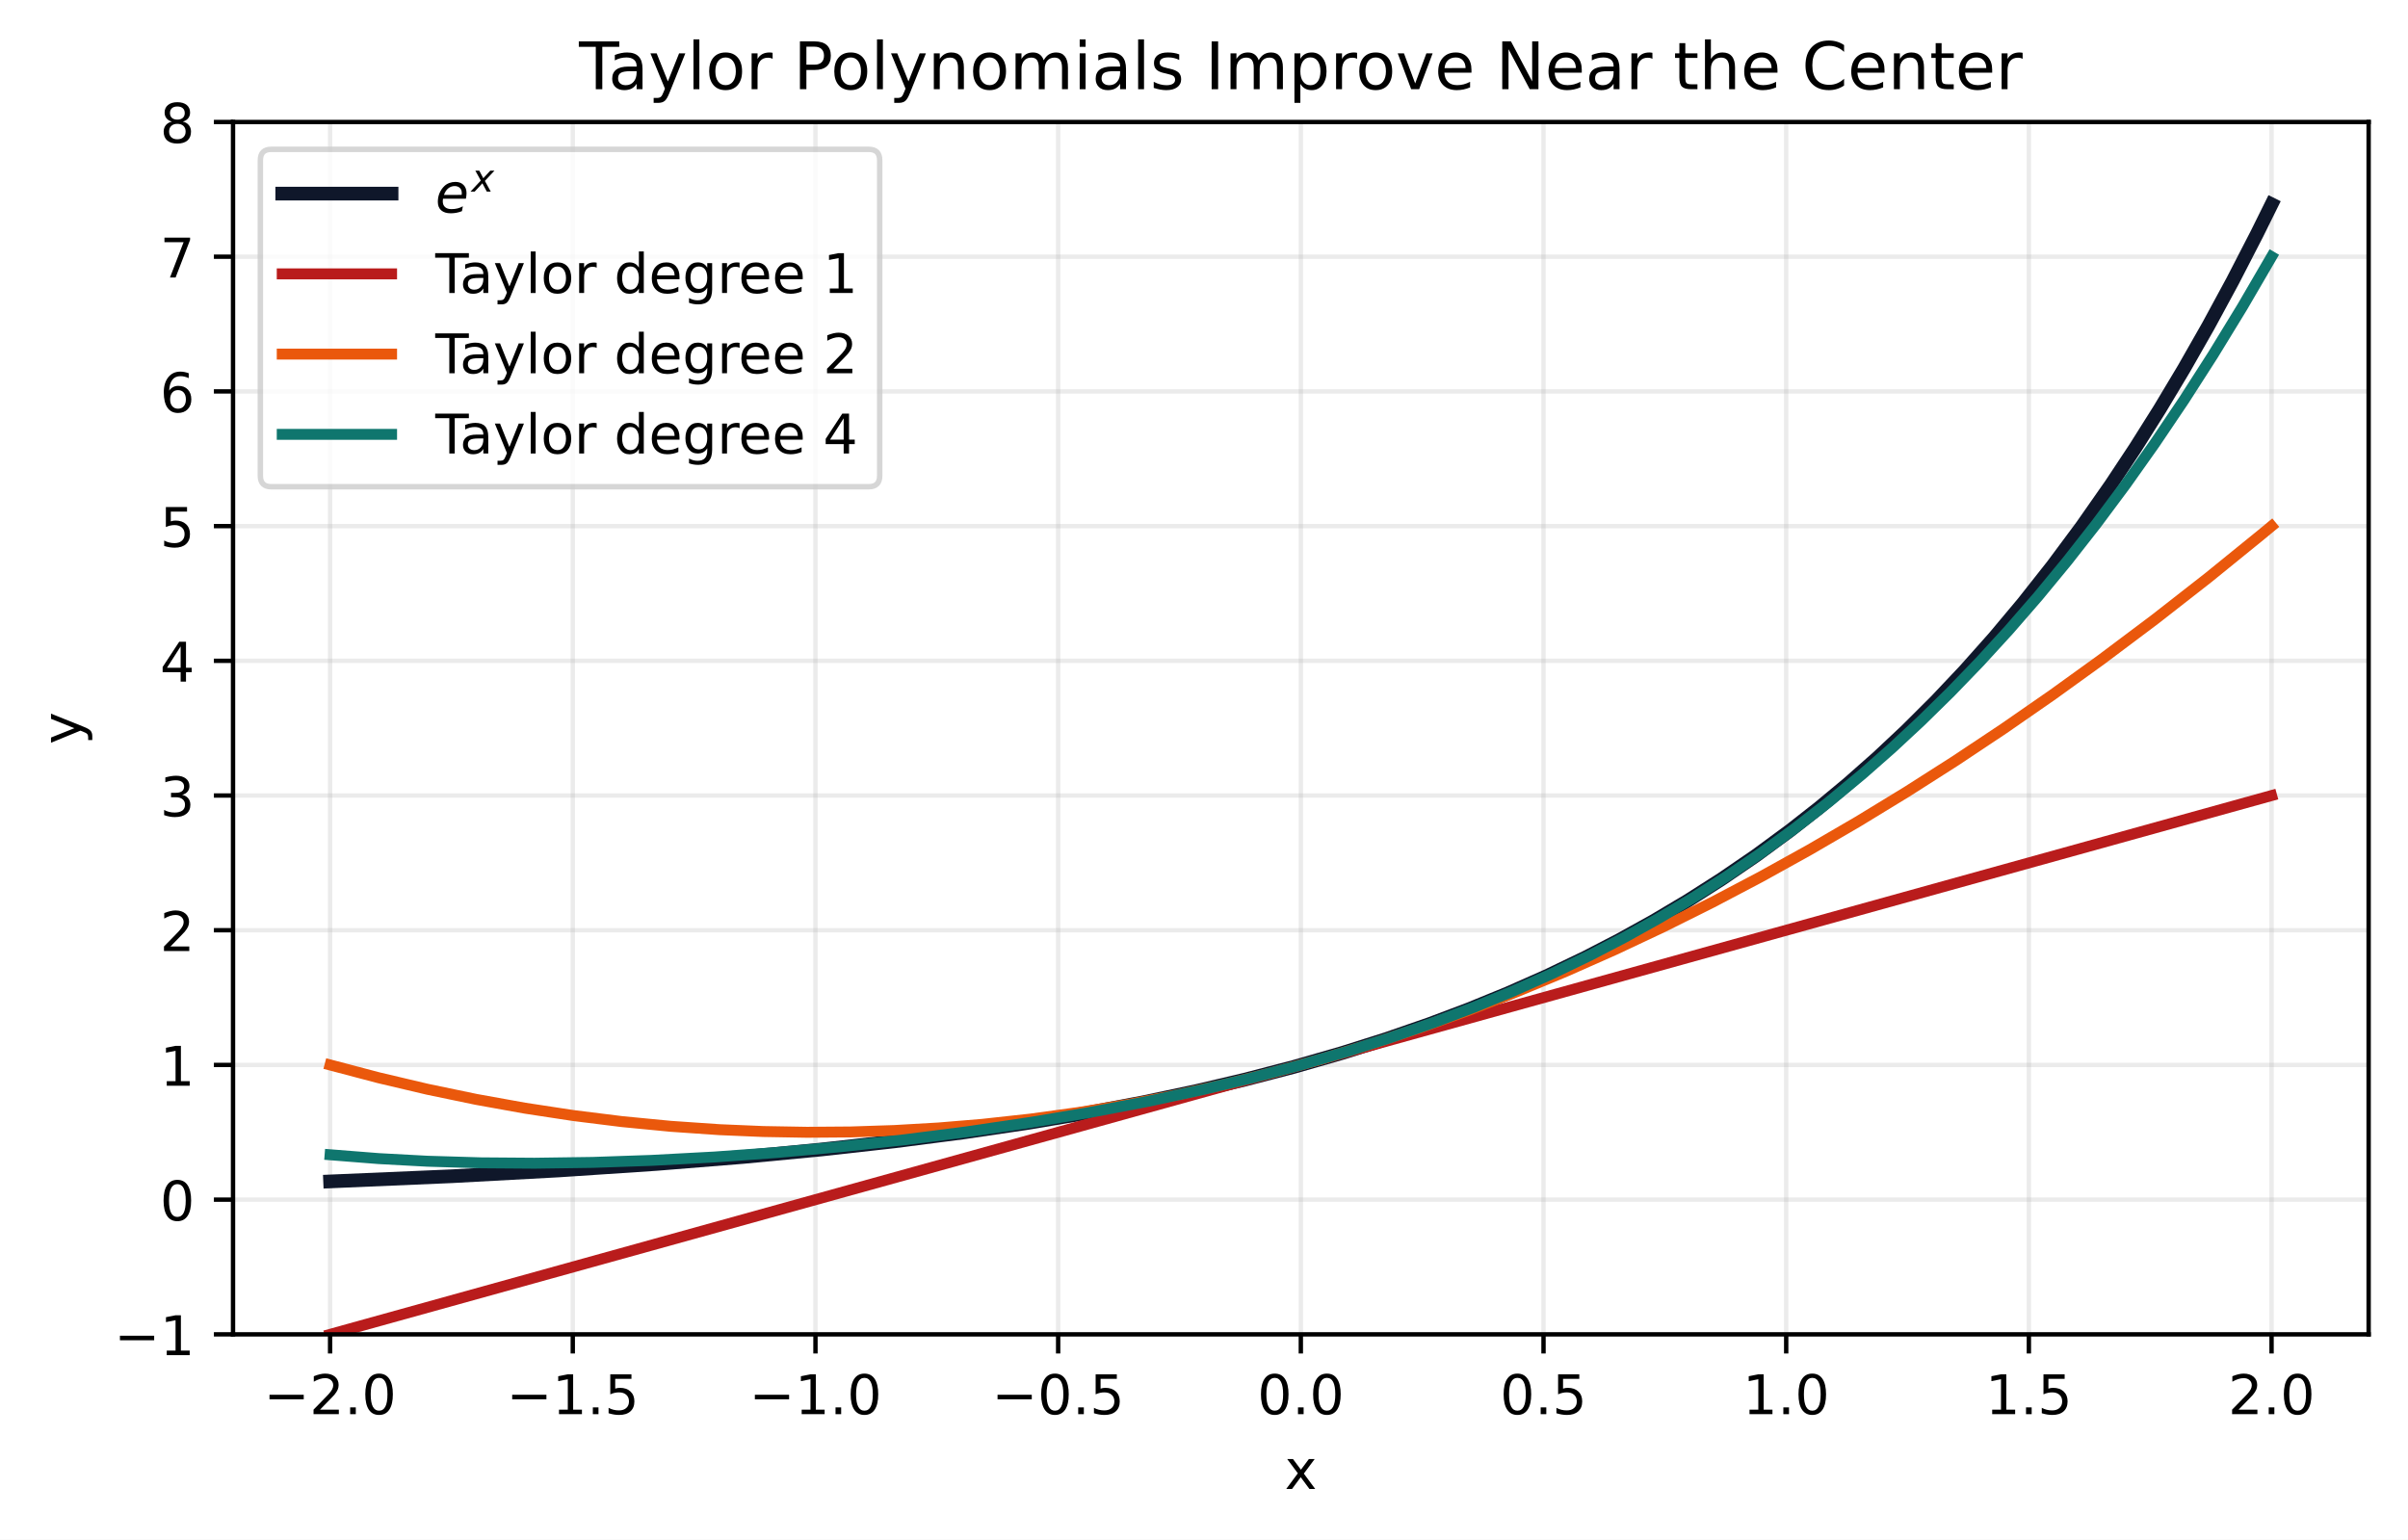
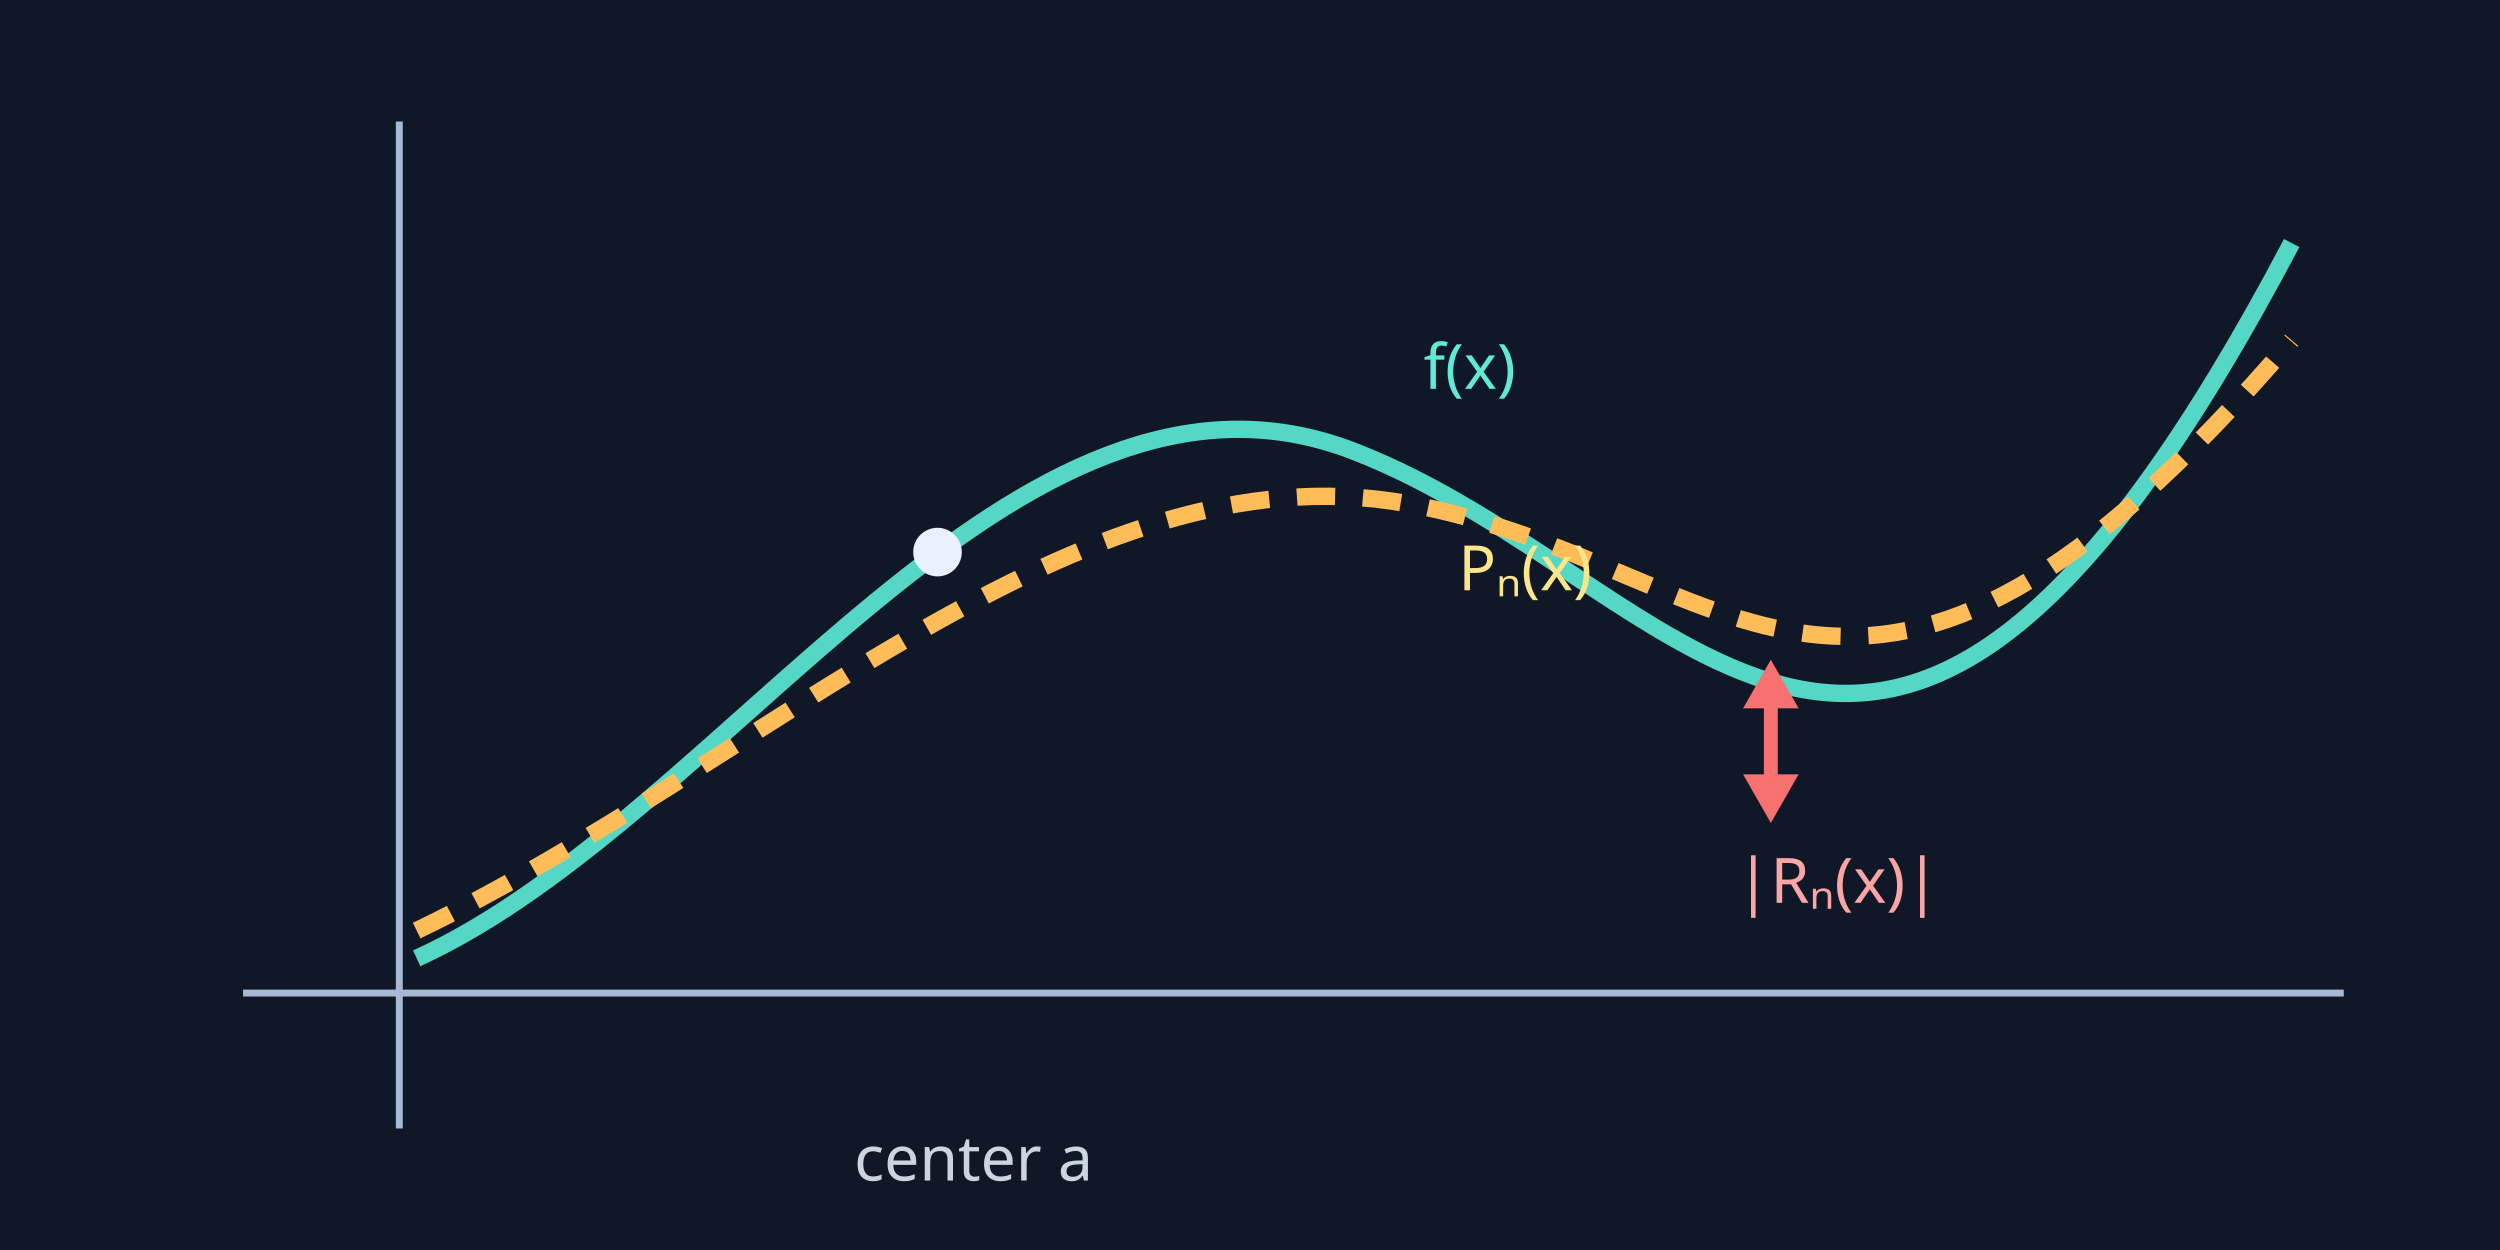
- <svg xmlns="http://www.w3.org/2000/svg" xmlns:xlink="http://www.w3.org/1999/xlink" width="440.42pt" height="281.634pt" viewBox="0 0 440.42 281.634" version="1.1">
-   <defs>
-     <style type="text/css">*{stroke-linejoin: round; stroke-linecap: butt}</style>
-   </defs>
-   <g id="figure_1">
-     <g id="patch_1">
-       <path d="M 0 281.634  L 440.42 281.634  L 440.42 0  L 0 0  z " style="fill: #ffffff" />
-     </g>
-     <g id="axes_1">
-       <g id="patch_2">
-         <path d="M 42.62 244.078  L 433.22 244.078  L 433.22 22.318  L 42.62 22.318  z " style="fill: #ffffff" />
-       </g>
-       <g id="matplotlib.axis_1">
-         <g id="xtick_1">
-           <g id="line2d_1">
-             <path d="M 60.375 244.078  L 60.375 22.318  " clip-path="url(#pbf4c408fde)" style="fill: none; stroke: #b0b0b0; stroke-opacity: 0.25; stroke-width: 0.8; stroke-linecap: square" />
-           </g>
-           <g id="line2d_2">
-             <defs>
-               <path id="m2f67d91b7e" d="M 0 0  L 0 3.5  " style="stroke: #000000; stroke-width: 0.8" />
-             </defs>
-             <g>
-               <use xlink:href="#m2f67d91b7e" x="60.375" y="244.078" style="stroke: #000000; stroke-width: 0.8" />
-             </g>
-           </g>
-           <g id="text_1">
-             <g transform="translate(48.23345 258.6766) scale(0.1 -0.1)">
-               <defs>
-                 <path id="DejaVuSans-2212" d="M 678 2272  L 4684 2272  L 4684 1741  L 678 1741  L 678 2272  z " transform="scale(0.015625)" />
-                 <path id="DejaVuSans-32" d="M 1228 531  L 3431 531  L 3431 0  L 469 0  L 469 531  Q 828 903 1448 1529  Q 2069 2156 2228 2338  Q 2531 2678 2651 2914  Q 2772 3150 2772 3378  Q 2772 3750 2511 3984  Q 2250 4219 1831 4219  Q 1534 4219 1204 4116  Q 875 4013 500 3803  L 500 4441  Q 881 4594 1212 4672  Q 1544 4750 1819 4750  Q 2544 4750 2975 4387  Q 3406 4025 3406 3419  Q 3406 3131 3298 2873  Q 3191 2616 2906 2266  Q 2828 2175 2409 1742  Q 1991 1309 1228 531  z " transform="scale(0.015625)" />
-                 <path id="DejaVuSans-2e" d="M 684 794  L 1344 794  L 1344 0  L 684 0  L 684 794  z " transform="scale(0.015625)" />
-                 <path id="DejaVuSans-30" d="M 2034 4250  Q 1547 4250 1301 3770  Q 1056 3291 1056 2328  Q 1056 1369 1301 889  Q 1547 409 2034 409  Q 2525 409 2770 889  Q 3016 1369 3016 2328  Q 3016 3291 2770 3770  Q 2525 4250 2034 4250  z M 2034 4750  Q 2819 4750 3233 4129  Q 3647 3509 3647 2328  Q 3647 1150 3233 529  Q 2819 -91 2034 -91  Q 1250 -91 836 529  Q 422 1150 422 2328  Q 422 3509 836 4129  Q 1250 4750 2034 4750  z " transform="scale(0.015625)" />
-               </defs>
-               <use xlink:href="#DejaVuSans-2212" />
-               <use xlink:href="#DejaVuSans-32" x="83.789" />
-               <use xlink:href="#DejaVuSans-2e" x="147.412" />
-               <use xlink:href="#DejaVuSans-30" x="179.199" />
-             </g>
-           </g>
-         </g>
-         <g id="xtick_2">
-           <g id="line2d_3">
-             <path d="M 104.761 244.078  L 104.761 22.318  " clip-path="url(#pbf4c408fde)" style="fill: none; stroke: #b0b0b0; stroke-opacity: 0.25; stroke-width: 0.8; stroke-linecap: square" />
-           </g>
-           <g id="line2d_4">
-             <g>
-               <use xlink:href="#m2f67d91b7e" x="104.761" y="244.078" style="stroke: #000000; stroke-width: 0.8" />
-             </g>
-           </g>
-           <g id="text_2">
-             <g transform="translate(92.61982 258.6766) scale(0.1 -0.1)">
-               <defs>
-                 <path id="DejaVuSans-31" d="M 794 531  L 1825 531  L 1825 4091  L 703 3866  L 703 4441  L 1819 4666  L 2450 4666  L 2450 531  L 3481 531  L 3481 0  L 794 0  L 794 531  z " transform="scale(0.015625)" />
-                 <path id="DejaVuSans-35" d="M 691 4666  L 3169 4666  L 3169 4134  L 1269 4134  L 1269 2991  Q 1406 3038 1543 3061  Q 1681 3084 1819 3084  Q 2600 3084 3056 2656  Q 3513 2228 3513 1497  Q 3513 744 3044 326  Q 2575 -91 1722 -91  Q 1428 -91 1123 -41  Q 819 9 494 109  L 494 744  Q 775 591 1075 516  Q 1375 441 1709 441  Q 2250 441 2565 725  Q 2881 1009 2881 1497  Q 2881 1984 2565 2268  Q 2250 2553 1709 2553  Q 1456 2553 1204 2497  Q 953 2441 691 2322  L 691 4666  z " transform="scale(0.015625)" />
-               </defs>
-               <use xlink:href="#DejaVuSans-2212" />
-               <use xlink:href="#DejaVuSans-31" x="83.789" />
-               <use xlink:href="#DejaVuSans-2e" x="147.412" />
-               <use xlink:href="#DejaVuSans-35" x="179.199" />
-             </g>
-           </g>
-         </g>
-         <g id="xtick_3">
-           <g id="line2d_5">
-             <path d="M 149.148 244.078  L 149.148 22.318  " clip-path="url(#pbf4c408fde)" style="fill: none; stroke: #b0b0b0; stroke-opacity: 0.25; stroke-width: 0.8; stroke-linecap: square" />
-           </g>
-           <g id="line2d_6">
-             <g>
-               <use xlink:href="#m2f67d91b7e" x="149.148" y="244.078" style="stroke: #000000; stroke-width: 0.8" />
-             </g>
-           </g>
-           <g id="text_3">
-             <g transform="translate(137.0062 258.6766) scale(0.1 -0.1)">
-               <use xlink:href="#DejaVuSans-2212" />
-               <use xlink:href="#DejaVuSans-31" x="83.789" />
-               <use xlink:href="#DejaVuSans-2e" x="147.412" />
-               <use xlink:href="#DejaVuSans-30" x="179.199" />
-             </g>
-           </g>
-         </g>
-         <g id="xtick_4">
-           <g id="line2d_7">
-             <path d="M 193.534 244.078  L 193.534 22.318  " clip-path="url(#pbf4c408fde)" style="fill: none; stroke: #b0b0b0; stroke-opacity: 0.25; stroke-width: 0.8; stroke-linecap: square" />
-           </g>
-           <g id="line2d_8">
-             <g>
-               <use xlink:href="#m2f67d91b7e" x="193.534" y="244.078" style="stroke: #000000; stroke-width: 0.8" />
-             </g>
-           </g>
-           <g id="text_4">
-             <g transform="translate(181.3925 258.6766) scale(0.1 -0.1)">
-               <use xlink:href="#DejaVuSans-2212" />
-               <use xlink:href="#DejaVuSans-30" x="83.789" />
-               <use xlink:href="#DejaVuSans-2e" x="147.412" />
-               <use xlink:href="#DejaVuSans-35" x="179.199" />
-             </g>
-           </g>
-         </g>
-         <g id="xtick_5">
-           <g id="line2d_9">
-             <path d="M 237.92 244.078  L 237.92 22.318  " clip-path="url(#pbf4c408fde)" style="fill: none; stroke: #b0b0b0; stroke-opacity: 0.25; stroke-width: 0.8; stroke-linecap: square" />
-           </g>
-           <g id="line2d_10">
-             <g>
-               <use xlink:href="#m2f67d91b7e" x="237.92" y="244.078" style="stroke: #000000; stroke-width: 0.8" />
-             </g>
-           </g>
-           <g id="text_5">
-             <g transform="translate(229.9688 258.6766) scale(0.1 -0.1)">
-               <use xlink:href="#DejaVuSans-30" />
-               <use xlink:href="#DejaVuSans-2e" x="63.623" />
-               <use xlink:href="#DejaVuSans-30" x="95.41" />
-             </g>
-           </g>
-         </g>
-         <g id="xtick_6">
-           <g id="line2d_11">
-             <path d="M 282.307 244.078  L 282.307 22.318  " clip-path="url(#pbf4c408fde)" style="fill: none; stroke: #b0b0b0; stroke-opacity: 0.25; stroke-width: 0.8; stroke-linecap: square" />
-           </g>
-           <g id="line2d_12">
-             <g>
-               <use xlink:href="#m2f67d91b7e" x="282.307" y="244.078" style="stroke: #000000; stroke-width: 0.8" />
-             </g>
-           </g>
-           <g id="text_6">
-             <g transform="translate(274.3551 258.6766) scale(0.1 -0.1)">
-               <use xlink:href="#DejaVuSans-30" />
-               <use xlink:href="#DejaVuSans-2e" x="63.623" />
-               <use xlink:href="#DejaVuSans-35" x="95.41" />
-             </g>
-           </g>
-         </g>
-         <g id="xtick_7">
-           <g id="line2d_13">
-             <path d="M 326.693 244.078  L 326.693 22.318  " clip-path="url(#pbf4c408fde)" style="fill: none; stroke: #b0b0b0; stroke-opacity: 0.25; stroke-width: 0.8; stroke-linecap: square" />
-           </g>
-           <g id="line2d_14">
-             <g>
-               <use xlink:href="#m2f67d91b7e" x="326.693" y="244.078" style="stroke: #000000; stroke-width: 0.8" />
-             </g>
-           </g>
-           <g id="text_7">
-             <g transform="translate(318.7415 258.6766) scale(0.1 -0.1)">
-               <use xlink:href="#DejaVuSans-31" />
-               <use xlink:href="#DejaVuSans-2e" x="63.623" />
-               <use xlink:href="#DejaVuSans-30" x="95.41" />
-             </g>
-           </g>
-         </g>
-         <g id="xtick_8">
-           <g id="line2d_15">
-             <path d="M 371.079 244.078  L 371.079 22.318  " clip-path="url(#pbf4c408fde)" style="fill: none; stroke: #b0b0b0; stroke-opacity: 0.25; stroke-width: 0.8; stroke-linecap: square" />
-           </g>
-           <g id="line2d_16">
-             <g>
-               <use xlink:href="#m2f67d91b7e" x="371.079" y="244.078" style="stroke: #000000; stroke-width: 0.8" />
-             </g>
-           </g>
-           <g id="text_8">
-             <g transform="translate(363.1278 258.6766) scale(0.1 -0.1)">
-               <use xlink:href="#DejaVuSans-31" />
-               <use xlink:href="#DejaVuSans-2e" x="63.623" />
-               <use xlink:href="#DejaVuSans-35" x="95.41" />
-             </g>
-           </g>
-         </g>
-         <g id="xtick_9">
-           <g id="line2d_17">
-             <path d="M 415.466 244.078  L 415.466 22.318  " clip-path="url(#pbf4c408fde)" style="fill: none; stroke: #b0b0b0; stroke-opacity: 0.25; stroke-width: 0.8; stroke-linecap: square" />
-           </g>
-           <g id="line2d_18">
-             <g>
-               <use xlink:href="#m2f67d91b7e" x="415.466" y="244.078" style="stroke: #000000; stroke-width: 0.8" />
-             </g>
-           </g>
-           <g id="text_9">
-             <g transform="translate(407.5142 258.6766) scale(0.1 -0.1)">
-               <use xlink:href="#DejaVuSans-32" />
-               <use xlink:href="#DejaVuSans-2e" x="63.623" />
-               <use xlink:href="#DejaVuSans-30" x="95.41" />
-             </g>
-           </g>
-         </g>
-         <g id="text_10">
-           <g transform="translate(234.9609 272.3547) scale(0.1 -0.1)">
-             <defs>
-               <path id="DejaVuSans-78" d="M 3513 3500  L 2247 1797  L 3578 0  L 2900 0  L 1881 1375  L 863 0  L 184 0  L 1544 1831  L 300 3500  L 978 3500  L 1906 2253  L 2834 3500  L 3513 3500  z " transform="scale(0.015625)" />
-             </defs>
-             <use xlink:href="#DejaVuSans-78" />
-           </g>
-         </g>
-       </g>
-       <g id="matplotlib.axis_2">
-         <g id="ytick_1">
-           <g id="line2d_19">
-             <path d="M 42.62 244.078  L 433.22 244.078  " clip-path="url(#pbf4c408fde)" style="fill: none; stroke: #b0b0b0; stroke-opacity: 0.25; stroke-width: 0.8; stroke-linecap: square" />
-           </g>
-           <g id="line2d_20">
-             <defs>
-               <path id="m8474de9a7b" d="M 0 0  L -3.5 0  " style="stroke: #000000; stroke-width: 0.8" />
-             </defs>
-             <g>
-               <use xlink:href="#m8474de9a7b" x="42.62" y="244.078" style="stroke: #000000; stroke-width: 0.8" />
-             </g>
-           </g>
-           <g id="text_11">
-             <g transform="translate(20.87813 247.8773) scale(0.1 -0.1)">
-               <use xlink:href="#DejaVuSans-2212" />
-               <use xlink:href="#DejaVuSans-31" x="83.789" />
-             </g>
-           </g>
-         </g>
-         <g id="ytick_2">
-           <g id="line2d_21">
-             <path d="M 42.62 219.438  L 433.22 219.438  " clip-path="url(#pbf4c408fde)" style="fill: none; stroke: #b0b0b0; stroke-opacity: 0.25; stroke-width: 0.8; stroke-linecap: square" />
-           </g>
-           <g id="line2d_22">
-             <g>
-               <use xlink:href="#m8474de9a7b" x="42.62" y="219.438" style="stroke: #000000; stroke-width: 0.8" />
-             </g>
-           </g>
-           <g id="text_12">
-             <g transform="translate(29.25781 223.2373) scale(0.1 -0.1)">
-               <use xlink:href="#DejaVuSans-30" />
-             </g>
-           </g>
-         </g>
-         <g id="ytick_3">
-           <g id="line2d_23">
-             <path d="M 42.62 194.798  L 433.22 194.798  " clip-path="url(#pbf4c408fde)" style="fill: none; stroke: #b0b0b0; stroke-opacity: 0.25; stroke-width: 0.8; stroke-linecap: square" />
-           </g>
-           <g id="line2d_24">
-             <g>
-               <use xlink:href="#m8474de9a7b" x="42.62" y="194.798" style="stroke: #000000; stroke-width: 0.8" />
-             </g>
-           </g>
-           <g id="text_13">
-             <g transform="translate(29.25781 198.5973) scale(0.1 -0.1)">
-               <use xlink:href="#DejaVuSans-31" />
-             </g>
-           </g>
-         </g>
-         <g id="ytick_4">
-           <g id="line2d_25">
-             <path d="M 42.62 170.158  L 433.22 170.158  " clip-path="url(#pbf4c408fde)" style="fill: none; stroke: #b0b0b0; stroke-opacity: 0.25; stroke-width: 0.8; stroke-linecap: square" />
-           </g>
-           <g id="line2d_26">
-             <g>
-               <use xlink:href="#m8474de9a7b" x="42.62" y="170.158" style="stroke: #000000; stroke-width: 0.8" />
-             </g>
-           </g>
-           <g id="text_14">
-             <g transform="translate(29.25781 173.9573) scale(0.1 -0.1)">
-               <use xlink:href="#DejaVuSans-32" />
-             </g>
-           </g>
-         </g>
-         <g id="ytick_5">
-           <g id="line2d_27">
-             <path d="M 42.62 145.518  L 433.22 145.518  " clip-path="url(#pbf4c408fde)" style="fill: none; stroke: #b0b0b0; stroke-opacity: 0.25; stroke-width: 0.8; stroke-linecap: square" />
-           </g>
-           <g id="line2d_28">
-             <g>
-               <use xlink:href="#m8474de9a7b" x="42.62" y="145.518" style="stroke: #000000; stroke-width: 0.8" />
-             </g>
-           </g>
-           <g id="text_15">
-             <g transform="translate(29.25781 149.3173) scale(0.1 -0.1)">
-               <defs>
-                 <path id="DejaVuSans-33" d="M 2597 2516  Q 3050 2419 3304 2112  Q 3559 1806 3559 1356  Q 3559 666 3084 287  Q 2609 -91 1734 -91  Q 1441 -91 1130 -33  Q 819 25 488 141  L 488 750  Q 750 597 1062 519  Q 1375 441 1716 441  Q 2309 441 2620 675  Q 2931 909 2931 1356  Q 2931 1769 2642 2001  Q 2353 2234 1838 2234  L 1294 2234  L 1294 2753  L 1863 2753  Q 2328 2753 2575 2939  Q 2822 3125 2822 3475  Q 2822 3834 2567 4026  Q 2313 4219 1838 4219  Q 1578 4219 1281 4162  Q 984 4106 628 3988  L 628 4550  Q 988 4650 1302 4700  Q 1616 4750 1894 4750  Q 2613 4750 3031 4423  Q 3450 4097 3450 3541  Q 3450 3153 3228 2886  Q 3006 2619 2597 2516  z " transform="scale(0.015625)" />
-               </defs>
-               <use xlink:href="#DejaVuSans-33" />
-             </g>
-           </g>
-         </g>
-         <g id="ytick_6">
-           <g id="line2d_29">
-             <path d="M 42.62 120.878  L 433.22 120.878  " clip-path="url(#pbf4c408fde)" style="fill: none; stroke: #b0b0b0; stroke-opacity: 0.25; stroke-width: 0.8; stroke-linecap: square" />
-           </g>
-           <g id="line2d_30">
-             <g>
-               <use xlink:href="#m8474de9a7b" x="42.62" y="120.878" style="stroke: #000000; stroke-width: 0.8" />
-             </g>
-           </g>
-           <g id="text_16">
-             <g transform="translate(29.25781 124.6773) scale(0.1 -0.1)">
-               <defs>
-                 <path id="DejaVuSans-34" d="M 2419 4116  L 825 1625  L 2419 1625  L 2419 4116  z M 2253 4666  L 3047 4666  L 3047 1625  L 3713 1625  L 3713 1100  L 3047 1100  L 3047 0  L 2419 0  L 2419 1100  L 313 1100  L 313 1709  L 2253 4666  z " transform="scale(0.015625)" />
-               </defs>
-               <use xlink:href="#DejaVuSans-34" />
-             </g>
-           </g>
-         </g>
-         <g id="ytick_7">
-           <g id="line2d_31">
-             <path d="M 42.62 96.238  L 433.22 96.238  " clip-path="url(#pbf4c408fde)" style="fill: none; stroke: #b0b0b0; stroke-opacity: 0.25; stroke-width: 0.8; stroke-linecap: square" />
-           </g>
-           <g id="line2d_32">
-             <g>
-               <use xlink:href="#m8474de9a7b" x="42.62" y="96.238" style="stroke: #000000; stroke-width: 0.8" />
-             </g>
-           </g>
-           <g id="text_17">
-             <g transform="translate(29.25781 100.0373) scale(0.1 -0.1)">
-               <use xlink:href="#DejaVuSans-35" />
-             </g>
-           </g>
-         </g>
-         <g id="ytick_8">
-           <g id="line2d_33">
-             <path d="M 42.62 71.598  L 433.22 71.598  " clip-path="url(#pbf4c408fde)" style="fill: none; stroke: #b0b0b0; stroke-opacity: 0.25; stroke-width: 0.8; stroke-linecap: square" />
-           </g>
-           <g id="line2d_34">
-             <g>
-               <use xlink:href="#m8474de9a7b" x="42.62" y="71.598" style="stroke: #000000; stroke-width: 0.8" />
-             </g>
-           </g>
-           <g id="text_18">
-             <g transform="translate(29.25781 75.39734) scale(0.1 -0.1)">
-               <defs>
-                 <path id="DejaVuSans-36" d="M 2113 2584  Q 1688 2584 1439 2293  Q 1191 2003 1191 1497  Q 1191 994 1439 701  Q 1688 409 2113 409  Q 2538 409 2786 701  Q 3034 994 3034 1497  Q 3034 2003 2786 2293  Q 2538 2584 2113 2584  z M 3366 4563  L 3366 3988  Q 3128 4100 2886 4159  Q 2644 4219 2406 4219  Q 1781 4219 1451 3797  Q 1122 3375 1075 2522  Q 1259 2794 1537 2939  Q 1816 3084 2150 3084  Q 2853 3084 3261 2657  Q 3669 2231 3669 1497  Q 3669 778 3244 343  Q 2819 -91 2113 -91  Q 1303 -91 875 529  Q 447 1150 447 2328  Q 447 3434 972 4092  Q 1497 4750 2381 4750  Q 2619 4750 2861 4703  Q 3103 4656 3366 4563  z " transform="scale(0.015625)" />
-               </defs>
-               <use xlink:href="#DejaVuSans-36" />
-             </g>
-           </g>
-         </g>
-         <g id="ytick_9">
-           <g id="line2d_35">
-             <path d="M 42.62 46.958  L 433.22 46.958  " clip-path="url(#pbf4c408fde)" style="fill: none; stroke: #b0b0b0; stroke-opacity: 0.25; stroke-width: 0.8; stroke-linecap: square" />
-           </g>
-           <g id="line2d_36">
-             <g>
-               <use xlink:href="#m8474de9a7b" x="42.62" y="46.958" style="stroke: #000000; stroke-width: 0.8" />
-             </g>
-           </g>
-           <g id="text_19">
-             <g transform="translate(29.25781 50.75734) scale(0.1 -0.1)">
-               <defs>
-                 <path id="DejaVuSans-37" d="M 525 4666  L 3525 4666  L 3525 4397  L 1831 0  L 1172 0  L 2766 4134  L 525 4134  L 525 4666  z " transform="scale(0.015625)" />
-               </defs>
-               <use xlink:href="#DejaVuSans-37" />
-             </g>
-           </g>
-         </g>
-         <g id="ytick_10">
-           <g id="line2d_37">
-             <path d="M 42.62 22.318  L 433.22 22.318  " clip-path="url(#pbf4c408fde)" style="fill: none; stroke: #b0b0b0; stroke-opacity: 0.25; stroke-width: 0.8; stroke-linecap: square" />
-           </g>
-           <g id="line2d_38">
-             <g>
-               <use xlink:href="#m8474de9a7b" x="42.62" y="22.318" style="stroke: #000000; stroke-width: 0.8" />
-             </g>
-           </g>
-           <g id="text_20">
-             <g transform="translate(29.25781 26.11734) scale(0.1 -0.1)">
-               <defs>
-                 <path id="DejaVuSans-38" d="M 2034 2216  Q 1584 2216 1326 1975  Q 1069 1734 1069 1313  Q 1069 891 1326 650  Q 1584 409 2034 409  Q 2484 409 2743 651  Q 3003 894 3003 1313  Q 3003 1734 2745 1975  Q 2488 2216 2034 2216  z M 1403 2484  Q 997 2584 770 2862  Q 544 3141 544 3541  Q 544 4100 942 4425  Q 1341 4750 2034 4750  Q 2731 4750 3128 4425  Q 3525 4100 3525 3541  Q 3525 3141 3298 2862  Q 3072 2584 2669 2484  Q 3125 2378 3379 2068  Q 3634 1759 3634 1313  Q 3634 634 3220 271  Q 2806 -91 2034 -91  Q 1263 -91 848 271  Q 434 634 434 1313  Q 434 1759 690 2068  Q 947 2378 1403 2484  z M 1172 3481  Q 1172 3119 1398 2916  Q 1625 2713 2034 2713  Q 2441 2713 2670 2916  Q 2900 3119 2900 3481  Q 2900 3844 2670 4047  Q 2441 4250 2034 4250  Q 1625 4250 1398 4047  Q 1172 3844 1172 3481  z " transform="scale(0.015625)" />
-               </defs>
-               <use xlink:href="#DejaVuSans-38" />
-             </g>
-           </g>
-         </g>
-         <g id="text_21">
-           <g transform="translate(14.79844 136.1575) rotate(-90) scale(0.1 -0.1)">
-             <defs>
-               <path id="DejaVuSans-79" d="M 2059 -325  Q 1816 -950 1584 -1140  Q 1353 -1331 966 -1331  L 506 -1331  L 506 -850  L 844 -850  Q 1081 -850 1212 -737  Q 1344 -625 1503 -206  L 1606 56  L 191 3500  L 800 3500  L 1894 763  L 2988 3500  L 3597 3500  L 2059 -325  z " transform="scale(0.015625)" />
-             </defs>
-             <use xlink:href="#DejaVuSans-79" />
-           </g>
-         </g>
-       </g>
-       <g id="line2d_39">
-         <path d="M 60.375 216.103  L 82.624 215.154  L 102.203 214.096  L 120.002 212.91  L 136.021 211.62  L 150.26 210.259  L 163.609 208.77  L 176.069 207.162  L 187.638 205.454  L 198.317 203.666  L 208.997 201.65  L 218.786 199.576  L 227.686 197.481  L 236.585 195.166  L 245.485 192.606  L 253.494 190.073  L 261.504 187.3  L 268.624 184.617  L 275.743 181.709  L 282.863 178.558  L 289.983 175.145  L 296.212 171.925  L 302.442 168.471  L 308.672 164.765  L 314.901 160.791  L 321.131 156.528  L 327.361 151.954  L 332.7 147.77  L 338.04 143.327  L 343.38 138.609  L 348.719 133.598  L 354.059 128.276  L 359.399 122.624  L 364.738 116.622  L 370.078 110.248  L 375.418 103.478  L 380.758 96.289  L 386.097 88.655  L 390.547 81.932  L 394.997 74.864  L 399.447 67.432  L 403.896 59.619  L 408.346 51.403  L 412.796 42.766  L 415.466 37.372  L 415.466 37.372  " clip-path="url(#pbf4c408fde)" style="fill: none; stroke: #0f172a; stroke-width: 2.5; stroke-linecap: square" />
-       </g>
-       <g id="line2d_40">
-         <path d="M 60.375 244.078  L 415.466 145.518  L 415.466 145.518  " clip-path="url(#pbf4c408fde)" style="fill: none; stroke: #b91c1c; stroke-width: 2; stroke-linecap: square" />
-       </g>
-       <g id="line2d_41">
-         <path d="M 60.375 194.798  L 69.274 197.144  L 78.174 199.243  L 87.073 201.094  L 95.973 202.698  L 104.872 204.054  L 113.772 205.162  L 122.672 206.022  L 131.571 206.635  L 139.581 206.975  L 147.59 207.114  L 155.6 207.053  L 163.609 206.791  L 171.619 206.329  L 179.628 205.666  L 188.528 204.694  L 197.427 203.474  L 206.327 202.007  L 215.227 200.292  L 224.126 198.329  L 233.026 196.119  L 241.925 193.661  L 250.825 190.956  L 259.724 188.003  L 268.624 184.802  L 277.523 181.354  L 286.423 177.658  L 295.322 173.714  L 304.222 169.523  L 313.121 165.084  L 322.021 160.398  L 330.92 155.464  L 339.82 150.282  L 348.719 144.852  L 357.619 139.175  L 366.518 133.251  L 375.418 127.078  L 384.317 120.658  L 394.107 113.31  L 403.896 105.663  L 413.686 97.715  L 415.466 96.238  L 415.466 96.238  " clip-path="url(#pbf4c408fde)" style="fill: none; stroke: #ea580c; stroke-width: 2; stroke-linecap: square" />
-       </g>
-       <g id="line2d_42">
-         <path d="M 60.375 211.225  L 69.274 211.928  L 78.174 212.408  L 87.963 212.701  L 97.753 212.773  L 108.432 212.624  L 119.112 212.258  L 130.681 211.638  L 142.25 210.799  L 153.82 209.749  L 165.389 208.488  L 176.959 207.011  L 188.528 205.303  L 199.207 203.504  L 209.887 201.47  L 219.676 199.375  L 228.576 197.26  L 237.475 194.921  L 246.375 192.336  L 254.384 189.777  L 262.394 186.977  L 269.514 184.267  L 276.633 181.332  L 283.753 178.155  L 290.872 174.716  L 297.102 171.476  L 303.332 168.008  L 309.561 164.296  L 315.791 160.324  L 322.021 156.079  L 328.25 151.543  L 334.48 146.698  L 340.71 141.529  L 346.049 136.826  L 351.389 131.859  L 356.729 126.616  L 362.069 121.084  L 367.408 115.252  L 372.748 109.105  L 378.088 102.631  L 383.427 95.816  L 388.767 88.646  L 394.107 81.107  L 399.447 73.184  L 404.786 64.861  L 410.126 56.125  L 415.466 46.958  L 415.466 46.958  " clip-path="url(#pbf4c408fde)" style="fill: none; stroke: #0f766e; stroke-width: 2; stroke-linecap: square" />
-       </g>
-       <g id="patch_3">
-         <path d="M 42.62 244.078  L 42.62 22.318  " style="fill: none; stroke: #000000; stroke-width: 0.8; stroke-linejoin: miter; stroke-linecap: square" />
-       </g>
-       <g id="patch_4">
-         <path d="M 433.22 244.078  L 433.22 22.318  " style="fill: none; stroke: #000000; stroke-width: 0.8; stroke-linejoin: miter; stroke-linecap: square" />
-       </g>
-       <g id="patch_5">
-         <path d="M 42.62 244.078  L 433.22 244.078  " style="fill: none; stroke: #000000; stroke-width: 0.8; stroke-linejoin: miter; stroke-linecap: square" />
-       </g>
-       <g id="patch_6">
-         <path d="M 42.62 22.318  L 433.22 22.318  " style="fill: none; stroke: #000000; stroke-width: 0.8; stroke-linejoin: miter; stroke-linecap: square" />
-       </g>
-       <g id="text_22">
-         <g transform="translate(105.8997 16.31812) scale(0.12 -0.12)">
-           <defs>
-             <path id="DejaVuSans-54" d="M -19 4666  L 3928 4666  L 3928 4134  L 2272 4134  L 2272 0  L 1638 0  L 1638 4134  L -19 4134  L -19 4666  z " transform="scale(0.015625)" />
-             <path id="DejaVuSans-61" d="M 2194 1759  Q 1497 1759 1228 1600  Q 959 1441 959 1056  Q 959 750 1161 570  Q 1363 391 1709 391  Q 2188 391 2477 730  Q 2766 1069 2766 1631  L 2766 1759  L 2194 1759  z M 3341 1997  L 3341 0  L 2766 0  L 2766 531  Q 2569 213 2275 61  Q 1981 -91 1556 -91  Q 1019 -91 701 211  Q 384 513 384 1019  Q 384 1609 779 1909  Q 1175 2209 1959 2209  L 2766 2209  L 2766 2266  Q 2766 2663 2505 2880  Q 2244 3097 1772 3097  Q 1472 3097 1187 3025  Q 903 2953 641 2809  L 641 3341  Q 956 3463 1253 3523  Q 1550 3584 1831 3584  Q 2591 3584 2966 3190  Q 3341 2797 3341 1997  z " transform="scale(0.015625)" />
-             <path id="DejaVuSans-6c" d="M 603 4863  L 1178 4863  L 1178 0  L 603 0  L 603 4863  z " transform="scale(0.015625)" />
-             <path id="DejaVuSans-6f" d="M 1959 3097  Q 1497 3097 1228 2736  Q 959 2375 959 1747  Q 959 1119 1226 758  Q 1494 397 1959 397  Q 2419 397 2687 759  Q 2956 1122 2956 1747  Q 2956 2369 2687 2733  Q 2419 3097 1959 3097  z M 1959 3584  Q 2709 3584 3137 3096  Q 3566 2609 3566 1747  Q 3566 888 3137 398  Q 2709 -91 1959 -91  Q 1206 -91 779 398  Q 353 888 353 1747  Q 353 2609 779 3096  Q 1206 3584 1959 3584  z " transform="scale(0.015625)" />
-             <path id="DejaVuSans-72" d="M 2631 2963  Q 2534 3019 2420 3045  Q 2306 3072 2169 3072  Q 1681 3072 1420 2755  Q 1159 2438 1159 1844  L 1159 0  L 581 0  L 581 3500  L 1159 3500  L 1159 2956  Q 1341 3275 1631 3429  Q 1922 3584 2338 3584  Q 2397 3584 2469 3576  Q 2541 3569 2628 3553  L 2631 2963  z " transform="scale(0.015625)" />
-             <path id="DejaVuSans-20" transform="scale(0.015625)" />
-             <path id="DejaVuSans-50" d="M 1259 4147  L 1259 2394  L 2053 2394  Q 2494 2394 2734 2622  Q 2975 2850 2975 3272  Q 2975 3691 2734 3919  Q 2494 4147 2053 4147  L 1259 4147  z M 628 4666  L 2053 4666  Q 2838 4666 3239 4311  Q 3641 3956 3641 3272  Q 3641 2581 3239 2228  Q 2838 1875 2053 1875  L 1259 1875  L 1259 0  L 628 0  L 628 4666  z " transform="scale(0.015625)" />
-             <path id="DejaVuSans-6e" d="M 3513 2113  L 3513 0  L 2938 0  L 2938 2094  Q 2938 2591 2744 2837  Q 2550 3084 2163 3084  Q 1697 3084 1428 2787  Q 1159 2491 1159 1978  L 1159 0  L 581 0  L 581 3500  L 1159 3500  L 1159 2956  Q 1366 3272 1645 3428  Q 1925 3584 2291 3584  Q 2894 3584 3203 3211  Q 3513 2838 3513 2113  z " transform="scale(0.015625)" />
-             <path id="DejaVuSans-6d" d="M 3328 2828  Q 3544 3216 3844 3400  Q 4144 3584 4550 3584  Q 5097 3584 5394 3201  Q 5691 2819 5691 2113  L 5691 0  L 5113 0  L 5113 2094  Q 5113 2597 4934 2840  Q 4756 3084 4391 3084  Q 3944 3084 3684 2787  Q 3425 2491 3425 1978  L 3425 0  L 2847 0  L 2847 2094  Q 2847 2600 2669 2842  Q 2491 3084 2119 3084  Q 1678 3084 1418 2786  Q 1159 2488 1159 1978  L 1159 0  L 581 0  L 581 3500  L 1159 3500  L 1159 2956  Q 1356 3278 1631 3431  Q 1906 3584 2284 3584  Q 2666 3584 2933 3390  Q 3200 3197 3328 2828  z " transform="scale(0.015625)" />
-             <path id="DejaVuSans-69" d="M 603 3500  L 1178 3500  L 1178 0  L 603 0  L 603 3500  z M 603 4863  L 1178 4863  L 1178 4134  L 603 4134  L 603 4863  z " transform="scale(0.015625)" />
-             <path id="DejaVuSans-73" d="M 2834 3397  L 2834 2853  Q 2591 2978 2328 3040  Q 2066 3103 1784 3103  Q 1356 3103 1142 2972  Q 928 2841 928 2578  Q 928 2378 1081 2264  Q 1234 2150 1697 2047  L 1894 2003  Q 2506 1872 2764 1633  Q 3022 1394 3022 966  Q 3022 478 2636 193  Q 2250 -91 1575 -91  Q 1294 -91 989 -36  Q 684 19 347 128  L 347 722  Q 666 556 975 473  Q 1284 391 1588 391  Q 1994 391 2212 530  Q 2431 669 2431 922  Q 2431 1156 2273 1281  Q 2116 1406 1581 1522  L 1381 1569  Q 847 1681 609 1914  Q 372 2147 372 2553  Q 372 3047 722 3315  Q 1072 3584 1716 3584  Q 2034 3584 2315 3537  Q 2597 3491 2834 3397  z " transform="scale(0.015625)" />
-             <path id="DejaVuSans-49" d="M 628 4666  L 1259 4666  L 1259 0  L 628 0  L 628 4666  z " transform="scale(0.015625)" />
-             <path id="DejaVuSans-70" d="M 1159 525  L 1159 -1331  L 581 -1331  L 581 3500  L 1159 3500  L 1159 2969  Q 1341 3281 1617 3432  Q 1894 3584 2278 3584  Q 2916 3584 3314 3078  Q 3713 2572 3713 1747  Q 3713 922 3314 415  Q 2916 -91 2278 -91  Q 1894 -91 1617 61  Q 1341 213 1159 525  z M 3116 1747  Q 3116 2381 2855 2742  Q 2594 3103 2138 3103  Q 1681 3103 1420 2742  Q 1159 2381 1159 1747  Q 1159 1113 1420 752  Q 1681 391 2138 391  Q 2594 391 2855 752  Q 3116 1113 3116 1747  z " transform="scale(0.015625)" />
-             <path id="DejaVuSans-76" d="M 191 3500  L 800 3500  L 1894 563  L 2988 3500  L 3597 3500  L 2284 0  L 1503 0  L 191 3500  z " transform="scale(0.015625)" />
-             <path id="DejaVuSans-65" d="M 3597 1894  L 3597 1613  L 953 1613  Q 991 1019 1311 708  Q 1631 397 2203 397  Q 2534 397 2845 478  Q 3156 559 3463 722  L 3463 178  Q 3153 47 2828 -22  Q 2503 -91 2169 -91  Q 1331 -91 842 396  Q 353 884 353 1716  Q 353 2575 817 3079  Q 1281 3584 2069 3584  Q 2775 3584 3186 3129  Q 3597 2675 3597 1894  z M 3022 2063  Q 3016 2534 2758 2815  Q 2500 3097 2075 3097  Q 1594 3097 1305 2825  Q 1016 2553 972 2059  L 3022 2063  z " transform="scale(0.015625)" />
-             <path id="DejaVuSans-4e" d="M 628 4666  L 1478 4666  L 3547 763  L 3547 4666  L 4159 4666  L 4159 0  L 3309 0  L 1241 3903  L 1241 0  L 628 0  L 628 4666  z " transform="scale(0.015625)" />
-             <path id="DejaVuSans-74" d="M 1172 4494  L 1172 3500  L 2356 3500  L 2356 3053  L 1172 3053  L 1172 1153  Q 1172 725 1289 603  Q 1406 481 1766 481  L 2356 481  L 2356 0  L 1766 0  Q 1100 0 847 248  Q 594 497 594 1153  L 594 3053  L 172 3053  L 172 3500  L 594 3500  L 594 4494  L 1172 4494  z " transform="scale(0.015625)" />
-             <path id="DejaVuSans-68" d="M 3513 2113  L 3513 0  L 2938 0  L 2938 2094  Q 2938 2591 2744 2837  Q 2550 3084 2163 3084  Q 1697 3084 1428 2787  Q 1159 2491 1159 1978  L 1159 0  L 581 0  L 581 4863  L 1159 4863  L 1159 2956  Q 1366 3272 1645 3428  Q 1925 3584 2291 3584  Q 2894 3584 3203 3211  Q 3513 2838 3513 2113  z " transform="scale(0.015625)" />
-             <path id="DejaVuSans-43" d="M 4122 4306  L 4122 3641  Q 3803 3938 3442 4084  Q 3081 4231 2675 4231  Q 1875 4231 1450 3742  Q 1025 3253 1025 2328  Q 1025 1406 1450 917  Q 1875 428 2675 428  Q 3081 428 3442 575  Q 3803 722 4122 1019  L 4122 359  Q 3791 134 3420 21  Q 3050 -91 2638 -91  Q 1578 -91 968 557  Q 359 1206 359 2328  Q 359 3453 968 4101  Q 1578 4750 2638 4750  Q 3056 4750 3426 4639  Q 3797 4528 4122 4306  z " transform="scale(0.015625)" />
-           </defs>
-           <use xlink:href="#DejaVuSans-54" />
-           <use xlink:href="#DejaVuSans-61" x="44.584" />
-           <use xlink:href="#DejaVuSans-79" x="105.863" />
-           <use xlink:href="#DejaVuSans-6c" x="165.043" />
-           <use xlink:href="#DejaVuSans-6f" x="192.826" />
-           <use xlink:href="#DejaVuSans-72" x="254.008" />
-           <use xlink:href="#DejaVuSans-20" x="295.121" />
-           <use xlink:href="#DejaVuSans-50" x="326.908" />
-           <use xlink:href="#DejaVuSans-6f" x="383.586" />
-           <use xlink:href="#DejaVuSans-6c" x="444.768" />
-           <use xlink:href="#DejaVuSans-79" x="472.551" />
-           <use xlink:href="#DejaVuSans-6e" x="531.73" />
-           <use xlink:href="#DejaVuSans-6f" x="595.109" />
-           <use xlink:href="#DejaVuSans-6d" x="656.291" />
-           <use xlink:href="#DejaVuSans-69" x="753.703" />
-           <use xlink:href="#DejaVuSans-61" x="781.486" />
-           <use xlink:href="#DejaVuSans-6c" x="842.766" />
-           <use xlink:href="#DejaVuSans-73" x="870.549" />
-           <use xlink:href="#DejaVuSans-20" x="922.648" />
-           <use xlink:href="#DejaVuSans-49" x="954.436" />
-           <use xlink:href="#DejaVuSans-6d" x="983.928" />
-           <use xlink:href="#DejaVuSans-70" x="1081.34" />
-           <use xlink:href="#DejaVuSans-72" x="1144.816" />
-           <use xlink:href="#DejaVuSans-6f" x="1183.68" />
-           <use xlink:href="#DejaVuSans-76" x="1244.861" />
-           <use xlink:href="#DejaVuSans-65" x="1304.041" />
-           <use xlink:href="#DejaVuSans-20" x="1365.564" />
-           <use xlink:href="#DejaVuSans-4e" x="1397.352" />
-           <use xlink:href="#DejaVuSans-65" x="1472.156" />
-           <use xlink:href="#DejaVuSans-61" x="1533.68" />
-           <use xlink:href="#DejaVuSans-72" x="1594.959" />
-           <use xlink:href="#DejaVuSans-20" x="1636.072" />
-           <use xlink:href="#DejaVuSans-74" x="1667.859" />
-           <use xlink:href="#DejaVuSans-68" x="1707.068" />
-           <use xlink:href="#DejaVuSans-65" x="1770.447" />
-           <use xlink:href="#DejaVuSans-20" x="1831.971" />
-           <use xlink:href="#DejaVuSans-43" x="1863.758" />
-           <use xlink:href="#DejaVuSans-65" x="1933.582" />
-           <use xlink:href="#DejaVuSans-6e" x="1995.105" />
-           <use xlink:href="#DejaVuSans-74" x="2058.484" />
-           <use xlink:href="#DejaVuSans-65" x="2097.693" />
-           <use xlink:href="#DejaVuSans-72" x="2159.217" />
-         </g>
-       </g>
-       <g id="legend_1">
-         <g id="patch_7">
-           <path d="M 49.62 89.031  L 158.894 89.031  Q 160.894 89.031 160.894 87.031  L 160.894 29.318  Q 160.894 27.318 158.894 27.318  L 49.62 27.318  Q 47.62 27.318 47.62 29.318  L 47.62 87.031  Q 47.62 89.031 49.62 89.031  z " style="fill: #ffffff; opacity: 0.8; stroke: #cccccc; stroke-linejoin: miter" />
-         </g>
-         <g id="line2d_43">
-           <path d="M 51.62 35.417  L 61.62 35.417  L 71.62 35.417  " style="fill: none; stroke: #0f172a; stroke-width: 2.5; stroke-linecap: square" />
-         </g>
-         <g id="text_23">
-           <g transform="translate(79.62031 38.91656) scale(0.1 -0.1)">
-             <defs>
-               <path id="DejaVuSans-Oblique-65" d="M 3078 2063  Q 3088 2113 3092 2166  Q 3097 2219 3097 2272  Q 3097 2653 2873 2875  Q 2650 3097 2266 3097  Q 1838 3097 1509 2826  Q 1181 2556 1013 2059  L 3078 2063  z M 3578 1613  L 903 1613  Q 884 1494 878 1425  Q 872 1356 872 1306  Q 872 872 1139 634  Q 1406 397 1894 397  Q 2269 397 2603 481  Q 2938 566 3225 728  L 3116 159  Q 2806 34 2476 -28  Q 2147 -91 1806 -91  Q 1078 -91 686 257  Q 294 606 294 1247  Q 294 1794 489 2264  Q 684 2734 1063 3103  Q 1306 3334 1642 3459  Q 1978 3584 2356 3584  Q 2950 3584 3301 3228  Q 3653 2872 3653 2272  Q 3653 2128 3634 1964  Q 3616 1800 3578 1613  z " transform="scale(0.015625)" />
-               <path id="DejaVuSans-Oblique-78" d="M 3841 3500  L 2234 1784  L 3219 0  L 2559 0  L 1819 1388  L 531 0  L -166 0  L 1556 1844  L 641 3500  L 1300 3500  L 1972 2234  L 3144 3500  L 3841 3500  z " transform="scale(0.015625)" />
-             </defs>
-             <use xlink:href="#DejaVuSans-Oblique-65" transform="translate(0 0.4375)" />
-             <use xlink:href="#DejaVuSans-Oblique-78" transform="translate(66.17333 38.71875) scale(0.7)" />
-           </g>
-         </g>
-         <g id="line2d_44">
-           <path d="M 51.62 50.095  L 61.62 50.095  L 71.62 50.095  " style="fill: none; stroke: #b91c1c; stroke-width: 2; stroke-linecap: square" />
-         </g>
-         <g id="text_24">
-           <g transform="translate(79.62031 53.59469) scale(0.1 -0.1)">
-             <defs>
-               <path id="DejaVuSans-64" d="M 2906 2969  L 2906 4863  L 3481 4863  L 3481 0  L 2906 0  L 2906 525  Q 2725 213 2448 61  Q 2172 -91 1784 -91  Q 1150 -91 751 415  Q 353 922 353 1747  Q 353 2572 751 3078  Q 1150 3584 1784 3584  Q 2172 3584 2448 3432  Q 2725 3281 2906 2969  z M 947 1747  Q 947 1113 1208 752  Q 1469 391 1925 391  Q 2381 391 2643 752  Q 2906 1113 2906 1747  Q 2906 2381 2643 2742  Q 2381 3103 1925 3103  Q 1469 3103 1208 2742  Q 947 2381 947 1747  z " transform="scale(0.015625)" />
-               <path id="DejaVuSans-67" d="M 2906 1791  Q 2906 2416 2648 2759  Q 2391 3103 1925 3103  Q 1463 3103 1205 2759  Q 947 2416 947 1791  Q 947 1169 1205 825  Q 1463 481 1925 481  Q 2391 481 2648 825  Q 2906 1169 2906 1791  z M 3481 434  Q 3481 -459 3084 -895  Q 2688 -1331 1869 -1331  Q 1566 -1331 1297 -1286  Q 1028 -1241 775 -1147  L 775 -588  Q 1028 -725 1275 -790  Q 1522 -856 1778 -856  Q 2344 -856 2625 -561  Q 2906 -266 2906 331  L 2906 616  Q 2728 306 2450 153  Q 2172 0 1784 0  Q 1141 0 747 490  Q 353 981 353 1791  Q 353 2603 747 3093  Q 1141 3584 1784 3584  Q 2172 3584 2450 3431  Q 2728 3278 2906 2969  L 2906 3500  L 3481 3500  L 3481 434  z " transform="scale(0.015625)" />
-             </defs>
-             <use xlink:href="#DejaVuSans-54" />
-             <use xlink:href="#DejaVuSans-61" x="44.584" />
-             <use xlink:href="#DejaVuSans-79" x="105.863" />
-             <use xlink:href="#DejaVuSans-6c" x="165.043" />
-             <use xlink:href="#DejaVuSans-6f" x="192.826" />
-             <use xlink:href="#DejaVuSans-72" x="254.008" />
-             <use xlink:href="#DejaVuSans-20" x="295.121" />
-             <use xlink:href="#DejaVuSans-64" x="326.908" />
-             <use xlink:href="#DejaVuSans-65" x="390.385" />
-             <use xlink:href="#DejaVuSans-67" x="451.908" />
-             <use xlink:href="#DejaVuSans-72" x="515.385" />
-             <use xlink:href="#DejaVuSans-65" x="554.248" />
-             <use xlink:href="#DejaVuSans-65" x="615.771" />
-             <use xlink:href="#DejaVuSans-20" x="677.295" />
-             <use xlink:href="#DejaVuSans-31" x="709.082" />
-           </g>
-         </g>
-         <g id="line2d_45">
-           <path d="M 51.62 64.773  L 61.62 64.773  L 71.62 64.773  " style="fill: none; stroke: #ea580c; stroke-width: 2; stroke-linecap: square" />
-         </g>
-         <g id="text_25">
-           <g transform="translate(79.62031 68.27281) scale(0.1 -0.1)">
-             <use xlink:href="#DejaVuSans-54" />
-             <use xlink:href="#DejaVuSans-61" x="44.584" />
-             <use xlink:href="#DejaVuSans-79" x="105.863" />
-             <use xlink:href="#DejaVuSans-6c" x="165.043" />
-             <use xlink:href="#DejaVuSans-6f" x="192.826" />
-             <use xlink:href="#DejaVuSans-72" x="254.008" />
-             <use xlink:href="#DejaVuSans-20" x="295.121" />
-             <use xlink:href="#DejaVuSans-64" x="326.908" />
-             <use xlink:href="#DejaVuSans-65" x="390.385" />
-             <use xlink:href="#DejaVuSans-67" x="451.908" />
-             <use xlink:href="#DejaVuSans-72" x="515.385" />
-             <use xlink:href="#DejaVuSans-65" x="554.248" />
-             <use xlink:href="#DejaVuSans-65" x="615.771" />
-             <use xlink:href="#DejaVuSans-20" x="677.295" />
-             <use xlink:href="#DejaVuSans-32" x="709.082" />
-           </g>
-         </g>
-         <g id="line2d_46">
-           <path d="M 51.62 79.451  L 61.62 79.451  L 71.62 79.451  " style="fill: none; stroke: #0f766e; stroke-width: 2; stroke-linecap: square" />
-         </g>
-         <g id="text_26">
-           <g transform="translate(79.62031 82.95094) scale(0.1 -0.1)">
-             <use xlink:href="#DejaVuSans-54" />
-             <use xlink:href="#DejaVuSans-61" x="44.584" />
-             <use xlink:href="#DejaVuSans-79" x="105.863" />
-             <use xlink:href="#DejaVuSans-6c" x="165.043" />
-             <use xlink:href="#DejaVuSans-6f" x="192.826" />
-             <use xlink:href="#DejaVuSans-72" x="254.008" />
-             <use xlink:href="#DejaVuSans-20" x="295.121" />
-             <use xlink:href="#DejaVuSans-64" x="326.908" />
-             <use xlink:href="#DejaVuSans-65" x="390.385" />
-             <use xlink:href="#DejaVuSans-67" x="451.908" />
-             <use xlink:href="#DejaVuSans-72" x="515.385" />
-             <use xlink:href="#DejaVuSans-65" x="554.248" />
-             <use xlink:href="#DejaVuSans-65" x="615.771" />
-             <use xlink:href="#DejaVuSans-20" x="677.295" />
-             <use xlink:href="#DejaVuSans-34" x="709.082" />
-           </g>
-         </g>
-       </g>
-     </g>
-   </g>
-   <defs>
-     <clipPath id="pbf4c408fde">
-       <rect x="42.62" y="22.318" width="390.6" height="221.76" />
-     </clipPath>
-   </defs>
+ <svg xmlns="http://www.w3.org/2000/svg" width="720" height="360" viewBox="0 0 720 360" role="img" aria-labelledby="title desc">
+   <rect width="720" height="360" fill="#101827" />
+   <path d="M70 286H675M115 325V35" stroke="#aab8d4" stroke-width="2" />
+   <path d="M120 276 C210 235 292 92 390 130 S542 294 660 70" fill="none" stroke="#55d7c6" stroke-width="5" />
+   <path d="M120 268 C220 220 310 128 405 145 S535 244 660 98" fill="none" stroke="#ffbd59" stroke-width="5" stroke-dasharray="11 8" />
+   <line x1="510" y1="232" x2="510" y2="195" stroke="#f87171" stroke-width="4" />
+   <path d="M502 204l8-14 8 14M502 223l8 14 8-14" fill="#f87171" />
+   <circle cx="270" cy="159" r="7" fill="#e9f0ff" />
+   <text x="246" y="340" fill="#cbd5e1" font-family="sans-serif" font-size="18">center a</text>
+   <text x="500" y="260" fill="#fca5a5" font-family="sans-serif" font-size="18">|Rₙ(x)|</text>
+   <text x="410" y="112" fill="#5eead4" font-family="sans-serif" font-size="18">f(x)</text>
+   <text x="420" y="170" fill="#fde68a" font-family="sans-serif" font-size="18">Pₙ(x)</text>
</svg>
